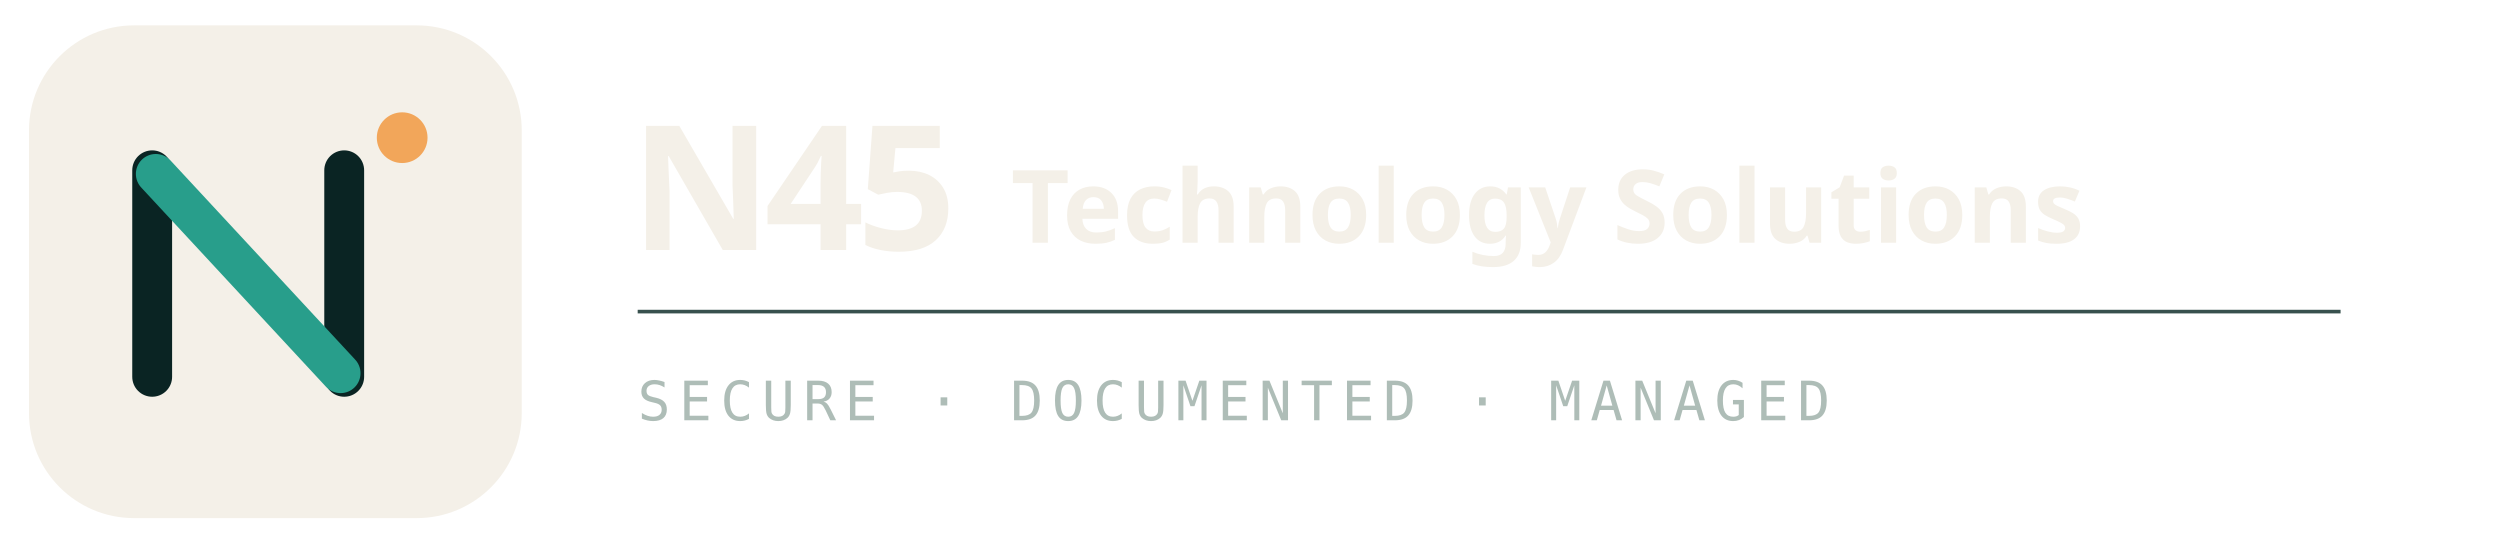
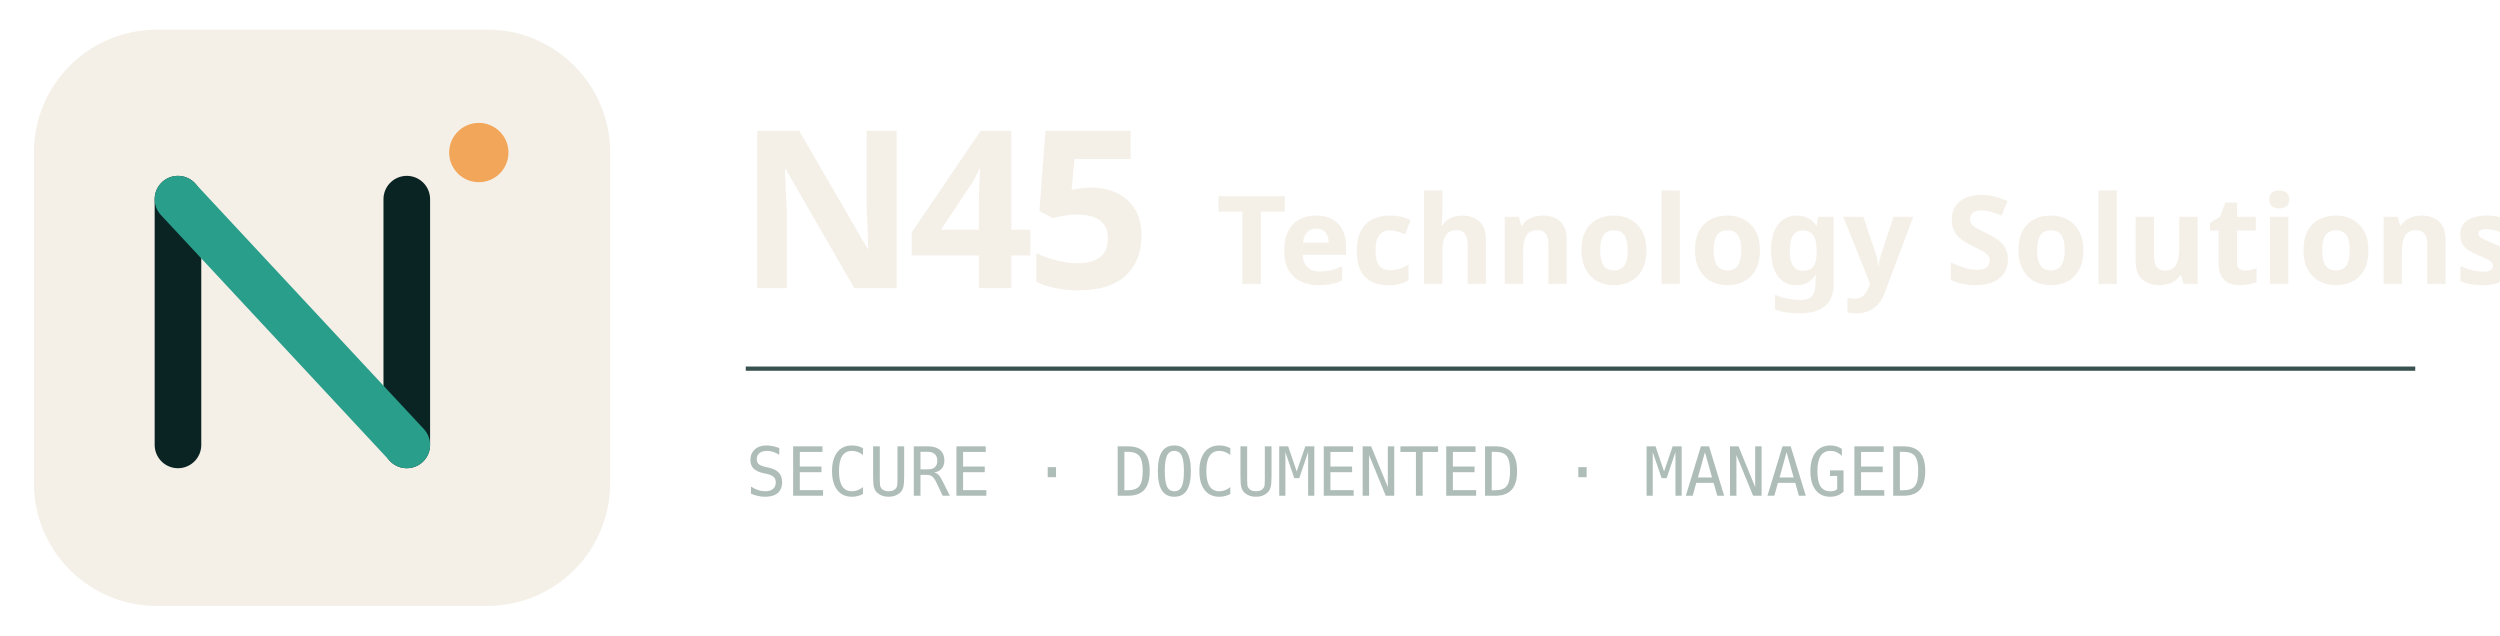
- <svg xmlns="http://www.w3.org/2000/svg" viewBox="0 0 690 150" role="img" aria-labelledby="title desc">
+ <svg xmlns="http://www.w3.org/2000/svg" viewBox="0 0 590 150" role="img" aria-labelledby="title desc">
  <g transform="translate(8 7)">
    <rect width="136" height="136" rx="29" fill="#f4f0e8" />
-     <path d="M34 97V40M87 97V40" fill="none" stroke="#0a2423" stroke-width="11" stroke-linecap="round" />
-     <path d="M35 41l51 55" fill="none" stroke="#289e8b" stroke-width="11" stroke-linecap="round" />
-     <circle cx="103" cy="31" r="7" fill="#f2a65a" />
+     <path d="M34 98V40M88 98V40" fill="none" stroke="#0a2423" stroke-width="11" stroke-linecap="round" />
+     <path d="M34 40l54 58" fill="none" stroke="#289e8b" stroke-width="11" stroke-linecap="round" />
+     <circle cx="105" cy="29" r="7" fill="#f2a65a" />
  </g>
-   <text x="174" y="69" fill="#f4f0e8" font-family="Manrope, Segoe UI, sans-serif" font-size="48" font-weight="800" letter-spacing="-2">N45</text>
-   <text x="279" y="67" fill="#f4f0e8" font-family="Manrope, Segoe UI, sans-serif" font-size="28" font-weight="700">Technology Solutions</text>
-   <path d="M176 86h470" stroke="#38514e" stroke-width="1" />
-   <text x="176" y="116" fill="#aebdb7" font-family="IBM Plex Mono, Consolas, monospace" font-size="15" font-weight="500" letter-spacing="2.4">SECURE  ·  DOCUMENTED  ·  MANAGED</text>
+   <text x="174" y="68" fill="#f4f0e8" font-family="Manrope, Segoe UI, sans-serif" font-size="52" font-weight="800" letter-spacing="-2">N45</text>
+   <text x="287" y="67" fill="#f4f0e8" font-family="Manrope, Segoe UI, sans-serif" font-size="29" font-weight="700" textLength="283" lengthAdjust="spacingAndGlyphs">Technology Solutions</text>
+   <path d="M176 87h394" stroke="#38514e" stroke-width="1" />
+   <text x="176" y="117" fill="#aebdb7" font-family="IBM Plex Mono, Consolas, monospace" font-size="16" font-weight="500" textLength="394" lengthAdjust="spacingAndGlyphs">SECURE · DOCUMENTED · MANAGED</text>
</svg>
